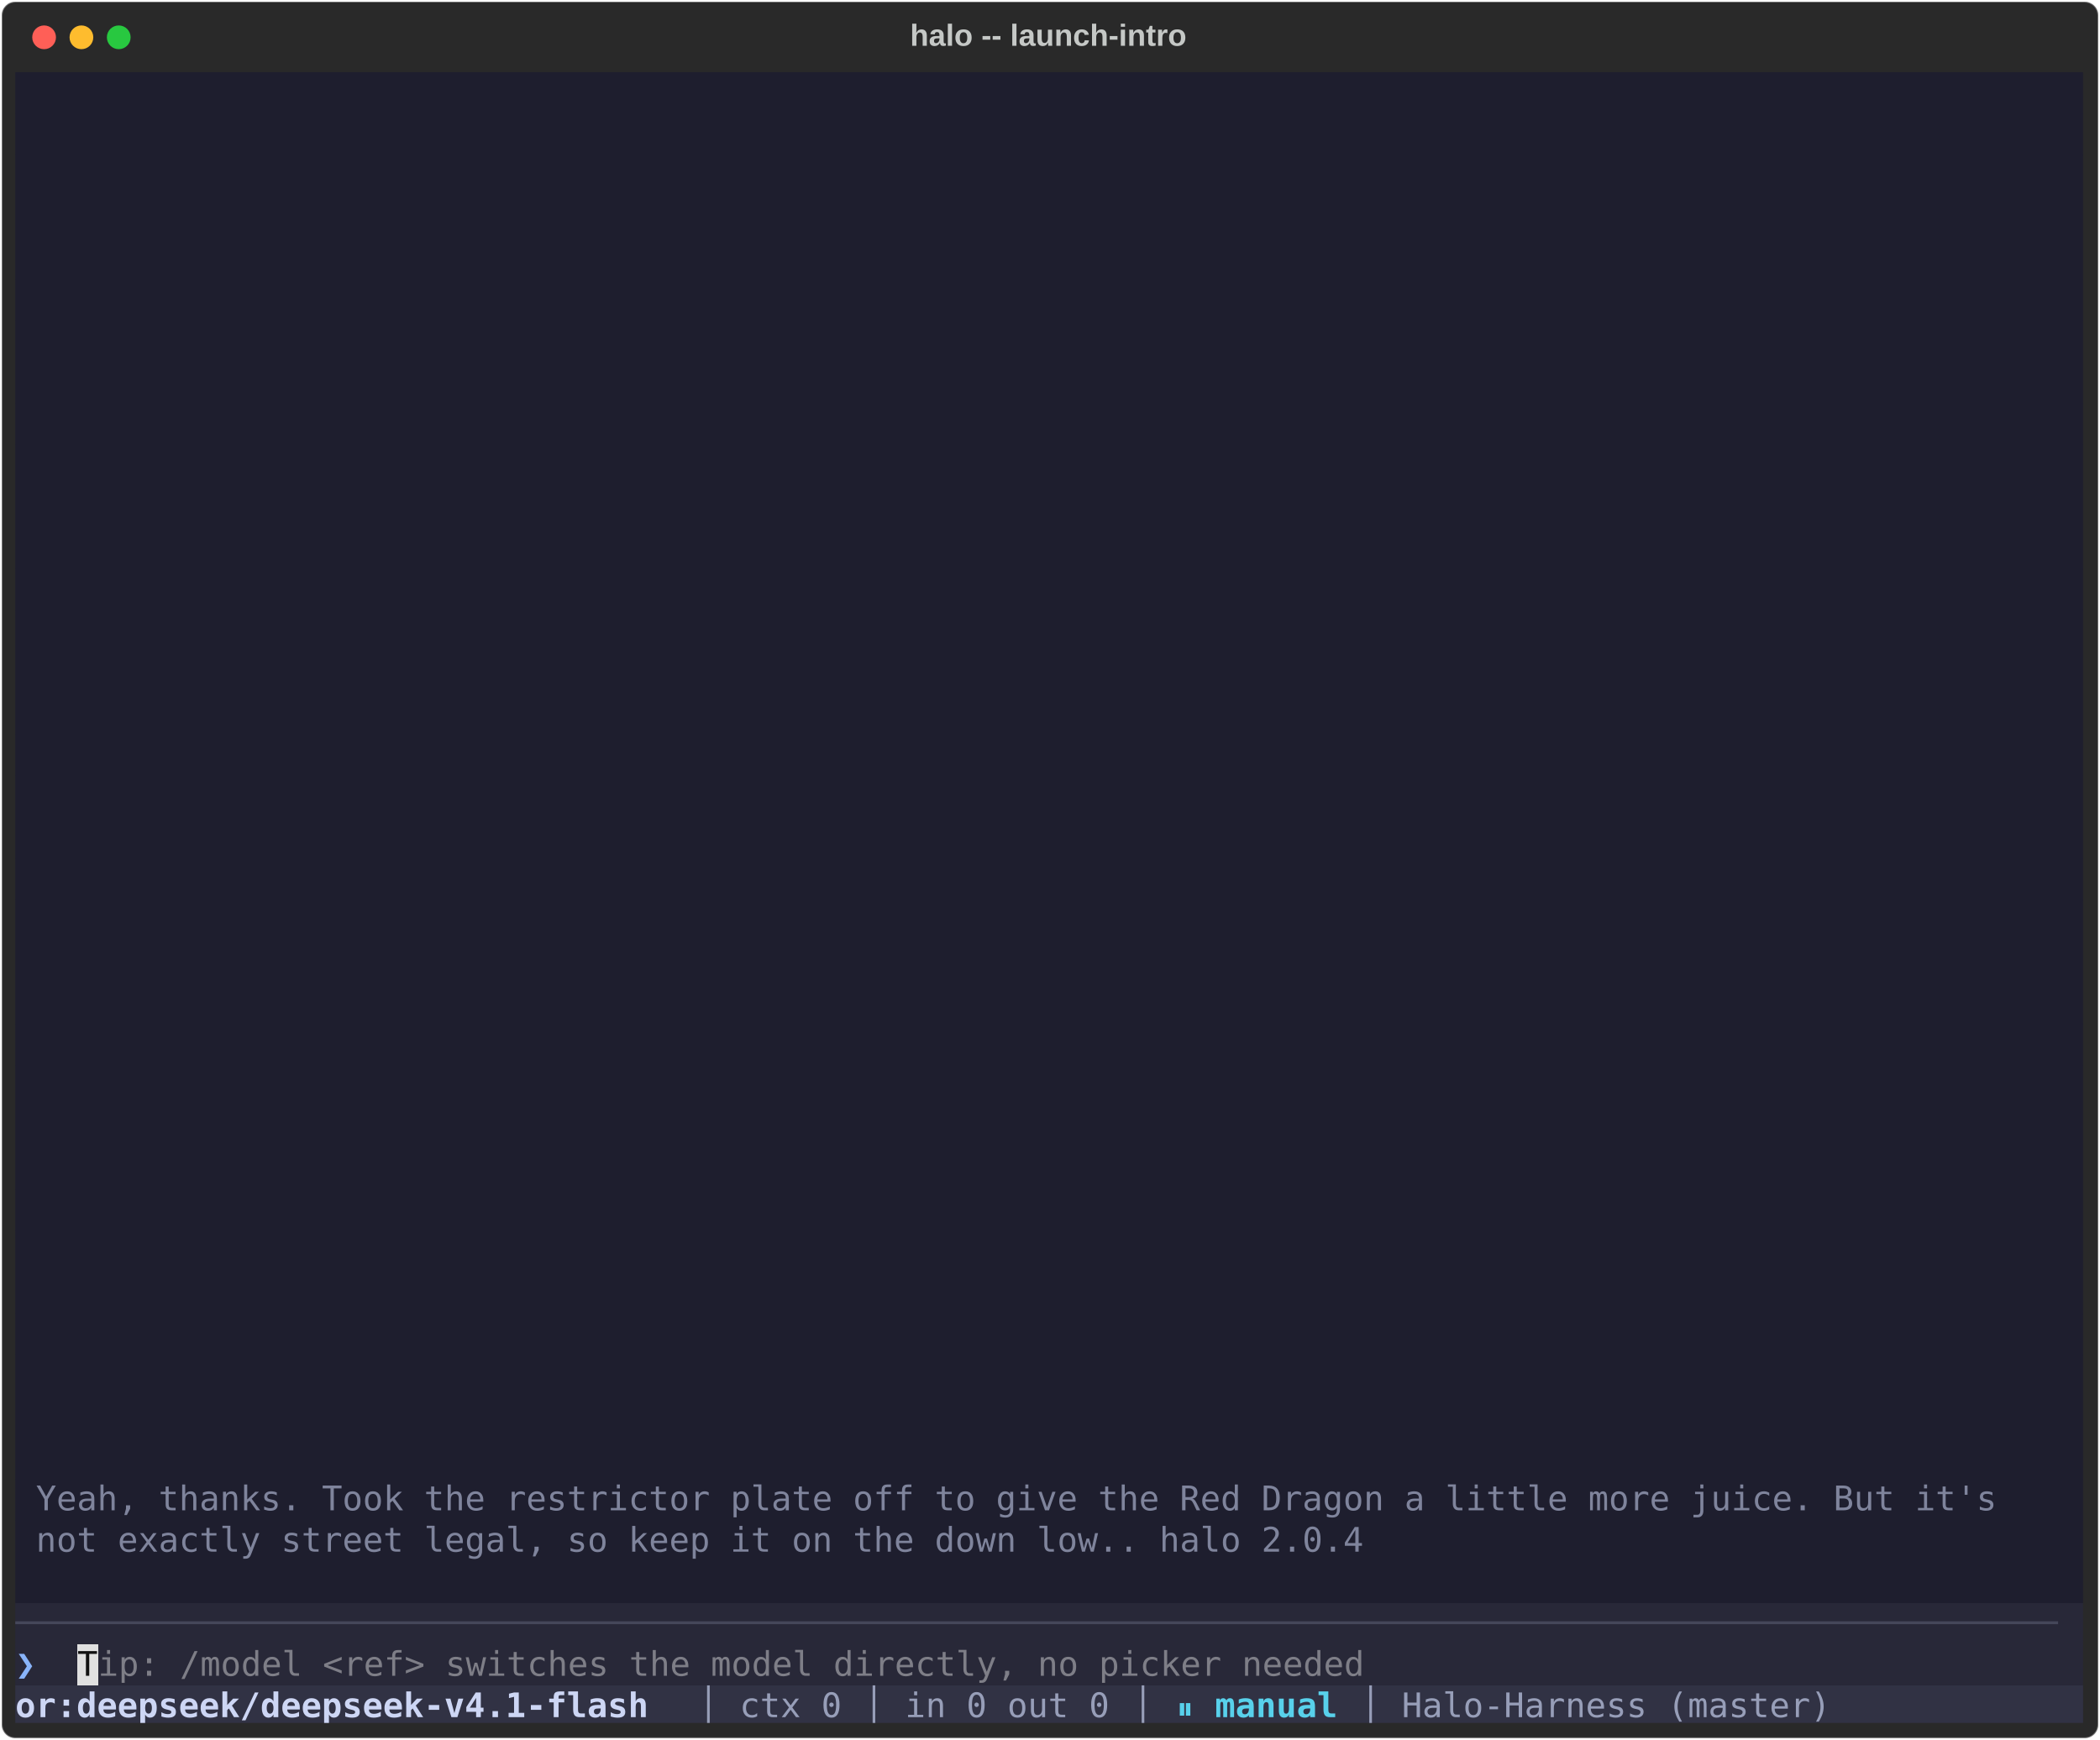
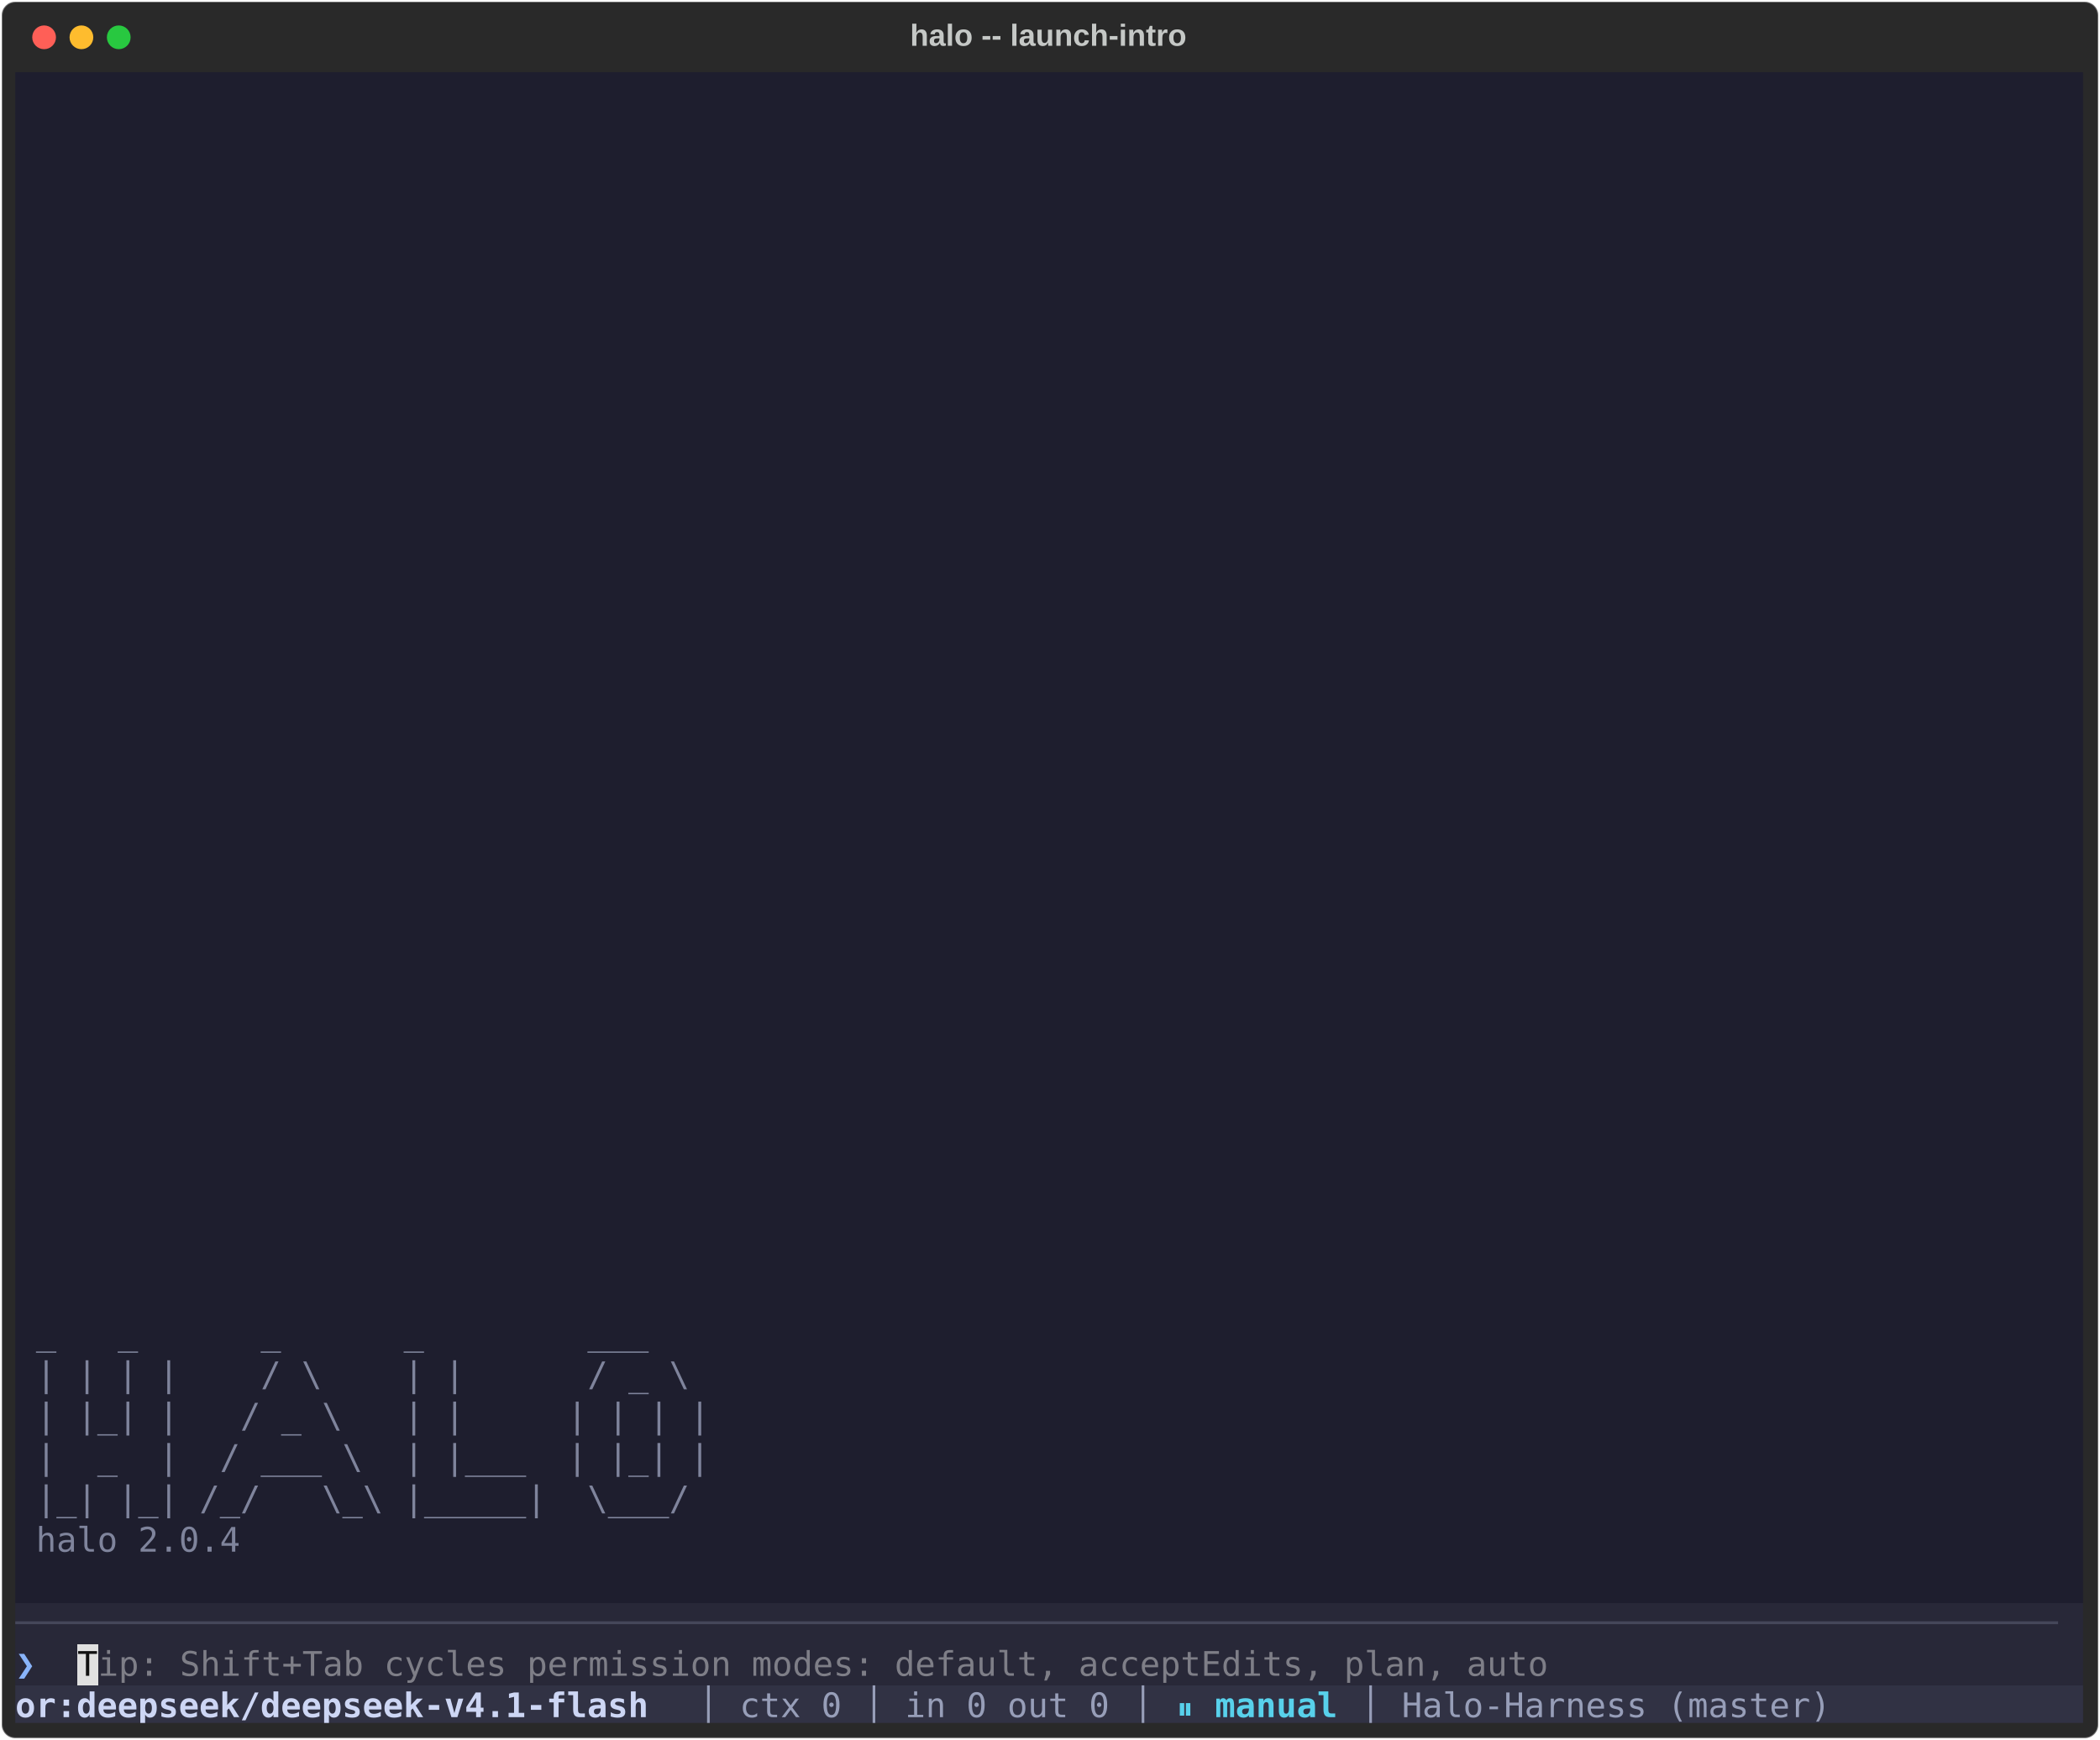
<svg xmlns="http://www.w3.org/2000/svg" class="rich-terminal" viewBox="0 0 1238 1026.0">
  <style>

    @font-face {
        font-family: "Fira Code";
        src: local("FiraCode-Regular"),
                url("https://cdnjs.cloudflare.com/ajax/libs/firacode/6.2.0/woff2/FiraCode-Regular.woff2") format("woff2"),
                url("https://cdnjs.cloudflare.com/ajax/libs/firacode/6.2.0/woff/FiraCode-Regular.woff") format("woff");
        font-style: normal;
        font-weight: 400;
    }
    @font-face {
        font-family: "Fira Code";
        src: local("FiraCode-Bold"),
                url("https://cdnjs.cloudflare.com/ajax/libs/firacode/6.2.0/woff2/FiraCode-Bold.woff2") format("woff2"),
                url("https://cdnjs.cloudflare.com/ajax/libs/firacode/6.2.0/woff/FiraCode-Bold.woff") format("woff");
        font-style: bold;
        font-weight: 700;
    }

-     .terminal-316674368-matrix {
+     .terminal-2841815477-matrix {
        font-family: Fira Code, monospace;
        font-size: 20px;
        line-height: 24.4px;
        font-variant-east-asian: full-width;
    }

-     .terminal-316674368-title {
+     .terminal-2841815477-title {
        font-size: 18px;
        font-weight: bold;
        font-family: arial;
    }

-     .terminal-316674368-r1 { fill: #c5c8c6 }
- .terminal-316674368-r2 { fill: #7f849c }
- .terminal-316674368-r3 { fill: #45475a }
- .terminal-316674368-r4 { fill: #89b4fa;font-weight: bold }
- .terminal-316674368-r5 { fill: #121212 }
- .terminal-316674368-r6 { fill: #7e7e87 }
- .terminal-316674368-r7 { fill: #cdd6f4;font-weight: bold }
- .terminal-316674368-r8 { fill: #979eb8 }
- .terminal-316674368-r9 { fill: #58d1eb;font-weight: bold }
+     .terminal-2841815477-r1 { fill: #c5c8c6 }
+ .terminal-2841815477-r2 { fill: #7f849c }
+ .terminal-2841815477-r3 { fill: #45475a }
+ .terminal-2841815477-r4 { fill: #89b4fa;font-weight: bold }
+ .terminal-2841815477-r5 { fill: #121212 }
+ .terminal-2841815477-r6 { fill: #7e7e87 }
+ .terminal-2841815477-r7 { fill: #cdd6f4;font-weight: bold }
+ .terminal-2841815477-r8 { fill: #979eb8 }
+ .terminal-2841815477-r9 { fill: #58d1eb;font-weight: bold }
    </style>
  <defs>
-     <clipPath id="terminal-316674368-clip-terminal">
+     <clipPath id="terminal-2841815477-clip-terminal">
      <rect x="0" y="0" width="1219.0" height="975.0" />
    </clipPath>
-     <clipPath id="terminal-316674368-line-0">
+     <clipPath id="terminal-2841815477-line-0">
      <rect x="0" y="1.5" width="1220" height="24.65" />
    </clipPath>
-     <clipPath id="terminal-316674368-line-1">
+     <clipPath id="terminal-2841815477-line-1">
      <rect x="0" y="25.9" width="1220" height="24.65" />
    </clipPath>
-     <clipPath id="terminal-316674368-line-2">
+     <clipPath id="terminal-2841815477-line-2">
      <rect x="0" y="50.3" width="1220" height="24.65" />
    </clipPath>
-     <clipPath id="terminal-316674368-line-3">
+     <clipPath id="terminal-2841815477-line-3">
      <rect x="0" y="74.7" width="1220" height="24.65" />
    </clipPath>
-     <clipPath id="terminal-316674368-line-4">
+     <clipPath id="terminal-2841815477-line-4">
      <rect x="0" y="99.1" width="1220" height="24.65" />
    </clipPath>
-     <clipPath id="terminal-316674368-line-5">
+     <clipPath id="terminal-2841815477-line-5">
      <rect x="0" y="123.5" width="1220" height="24.65" />
    </clipPath>
-     <clipPath id="terminal-316674368-line-6">
+     <clipPath id="terminal-2841815477-line-6">
      <rect x="0" y="147.9" width="1220" height="24.65" />
    </clipPath>
-     <clipPath id="terminal-316674368-line-7">
+     <clipPath id="terminal-2841815477-line-7">
      <rect x="0" y="172.3" width="1220" height="24.65" />
    </clipPath>
-     <clipPath id="terminal-316674368-line-8">
+     <clipPath id="terminal-2841815477-line-8">
      <rect x="0" y="196.7" width="1220" height="24.65" />
    </clipPath>
-     <clipPath id="terminal-316674368-line-9">
+     <clipPath id="terminal-2841815477-line-9">
      <rect x="0" y="221.1" width="1220" height="24.65" />
    </clipPath>
-     <clipPath id="terminal-316674368-line-10">
+     <clipPath id="terminal-2841815477-line-10">
      <rect x="0" y="245.5" width="1220" height="24.65" />
    </clipPath>
-     <clipPath id="terminal-316674368-line-11">
+     <clipPath id="terminal-2841815477-line-11">
      <rect x="0" y="269.9" width="1220" height="24.65" />
    </clipPath>
-     <clipPath id="terminal-316674368-line-12">
+     <clipPath id="terminal-2841815477-line-12">
      <rect x="0" y="294.3" width="1220" height="24.65" />
    </clipPath>
-     <clipPath id="terminal-316674368-line-13">
+     <clipPath id="terminal-2841815477-line-13">
      <rect x="0" y="318.7" width="1220" height="24.65" />
    </clipPath>
-     <clipPath id="terminal-316674368-line-14">
+     <clipPath id="terminal-2841815477-line-14">
      <rect x="0" y="343.1" width="1220" height="24.65" />
    </clipPath>
-     <clipPath id="terminal-316674368-line-15">
+     <clipPath id="terminal-2841815477-line-15">
      <rect x="0" y="367.5" width="1220" height="24.65" />
    </clipPath>
-     <clipPath id="terminal-316674368-line-16">
+     <clipPath id="terminal-2841815477-line-16">
      <rect x="0" y="391.9" width="1220" height="24.65" />
    </clipPath>
-     <clipPath id="terminal-316674368-line-17">
+     <clipPath id="terminal-2841815477-line-17">
      <rect x="0" y="416.3" width="1220" height="24.65" />
    </clipPath>
-     <clipPath id="terminal-316674368-line-18">
+     <clipPath id="terminal-2841815477-line-18">
      <rect x="0" y="440.7" width="1220" height="24.65" />
    </clipPath>
-     <clipPath id="terminal-316674368-line-19">
+     <clipPath id="terminal-2841815477-line-19">
      <rect x="0" y="465.1" width="1220" height="24.65" />
    </clipPath>
-     <clipPath id="terminal-316674368-line-20">
+     <clipPath id="terminal-2841815477-line-20">
      <rect x="0" y="489.5" width="1220" height="24.65" />
    </clipPath>
-     <clipPath id="terminal-316674368-line-21">
+     <clipPath id="terminal-2841815477-line-21">
      <rect x="0" y="513.9" width="1220" height="24.65" />
    </clipPath>
-     <clipPath id="terminal-316674368-line-22">
+     <clipPath id="terminal-2841815477-line-22">
      <rect x="0" y="538.3" width="1220" height="24.65" />
    </clipPath>
-     <clipPath id="terminal-316674368-line-23">
+     <clipPath id="terminal-2841815477-line-23">
      <rect x="0" y="562.7" width="1220" height="24.65" />
    </clipPath>
-     <clipPath id="terminal-316674368-line-24">
+     <clipPath id="terminal-2841815477-line-24">
      <rect x="0" y="587.1" width="1220" height="24.65" />
    </clipPath>
-     <clipPath id="terminal-316674368-line-25">
+     <clipPath id="terminal-2841815477-line-25">
      <rect x="0" y="611.5" width="1220" height="24.65" />
    </clipPath>
-     <clipPath id="terminal-316674368-line-26">
+     <clipPath id="terminal-2841815477-line-26">
      <rect x="0" y="635.9" width="1220" height="24.65" />
    </clipPath>
-     <clipPath id="terminal-316674368-line-27">
+     <clipPath id="terminal-2841815477-line-27">
      <rect x="0" y="660.3" width="1220" height="24.65" />
    </clipPath>
-     <clipPath id="terminal-316674368-line-28">
+     <clipPath id="terminal-2841815477-line-28">
      <rect x="0" y="684.7" width="1220" height="24.65" />
    </clipPath>
-     <clipPath id="terminal-316674368-line-29">
+     <clipPath id="terminal-2841815477-line-29">
      <rect x="0" y="709.1" width="1220" height="24.65" />
    </clipPath>
-     <clipPath id="terminal-316674368-line-30">
+     <clipPath id="terminal-2841815477-line-30">
      <rect x="0" y="733.5" width="1220" height="24.65" />
    </clipPath>
-     <clipPath id="terminal-316674368-line-31">
+     <clipPath id="terminal-2841815477-line-31">
      <rect x="0" y="757.9" width="1220" height="24.65" />
    </clipPath>
-     <clipPath id="terminal-316674368-line-32">
+     <clipPath id="terminal-2841815477-line-32">
      <rect x="0" y="782.3" width="1220" height="24.65" />
    </clipPath>
-     <clipPath id="terminal-316674368-line-33">
+     <clipPath id="terminal-2841815477-line-33">
      <rect x="0" y="806.7" width="1220" height="24.65" />
    </clipPath>
-     <clipPath id="terminal-316674368-line-34">
+     <clipPath id="terminal-2841815477-line-34">
      <rect x="0" y="831.1" width="1220" height="24.65" />
    </clipPath>
-     <clipPath id="terminal-316674368-line-35">
+     <clipPath id="terminal-2841815477-line-35">
      <rect x="0" y="855.5" width="1220" height="24.65" />
    </clipPath>
-     <clipPath id="terminal-316674368-line-36">
+     <clipPath id="terminal-2841815477-line-36">
      <rect x="0" y="879.9" width="1220" height="24.65" />
    </clipPath>
-     <clipPath id="terminal-316674368-line-37">
+     <clipPath id="terminal-2841815477-line-37">
      <rect x="0" y="904.3" width="1220" height="24.65" />
    </clipPath>
-     <clipPath id="terminal-316674368-line-38">
+     <clipPath id="terminal-2841815477-line-38">
      <rect x="0" y="928.7" width="1220" height="24.65" />
    </clipPath>
  </defs>
  <rect fill="#292929" stroke="rgba(255,255,255,0.35)" stroke-width="1" x="1" y="1" width="1236" height="1024" rx="8" />
-   <text class="terminal-316674368-title" fill="#c5c8c6" text-anchor="middle" x="618" y="27">halo -- launch-intro</text>
+   <text class="terminal-2841815477-title" fill="#c5c8c6" text-anchor="middle" x="618" y="27">halo -- launch-intro</text>
  <g transform="translate(26,22)">
    <circle cx="0" cy="0" r="7" fill="#ff5f57" />
    <circle cx="22" cy="0" r="7" fill="#febc2e" />
    <circle cx="44" cy="0" r="7" fill="#28c840" />
  </g>
-   <g transform="translate(9, 41)" clip-path="url(#terminal-316674368-clip-terminal)">
+   <g transform="translate(9, 41)" clip-path="url(#terminal-2841815477-clip-terminal)">
    <rect fill="#1e1e2e" x="0" y="1.5" width="1220" height="24.65" shape-rendering="crispEdges" />
    <rect fill="#1e1e2e" x="0" y="25.9" width="1220" height="24.65" shape-rendering="crispEdges" />
    <rect fill="#1e1e2e" x="0" y="50.3" width="1220" height="24.65" shape-rendering="crispEdges" />
    <rect fill="#1e1e2e" x="0" y="74.7" width="1220" height="24.65" shape-rendering="crispEdges" />
    <rect fill="#1e1e2e" x="0" y="99.1" width="1220" height="24.65" shape-rendering="crispEdges" />
    <rect fill="#1e1e2e" x="0" y="123.5" width="1220" height="24.65" shape-rendering="crispEdges" />
    <rect fill="#1e1e2e" x="0" y="147.9" width="1220" height="24.65" shape-rendering="crispEdges" />
    <rect fill="#1e1e2e" x="0" y="172.3" width="1220" height="24.65" shape-rendering="crispEdges" />
    <rect fill="#1e1e2e" x="0" y="196.7" width="1220" height="24.65" shape-rendering="crispEdges" />
    <rect fill="#1e1e2e" x="0" y="221.1" width="1220" height="24.65" shape-rendering="crispEdges" />
    <rect fill="#1e1e2e" x="0" y="245.5" width="1220" height="24.65" shape-rendering="crispEdges" />
    <rect fill="#1e1e2e" x="0" y="269.9" width="1220" height="24.65" shape-rendering="crispEdges" />
    <rect fill="#1e1e2e" x="0" y="294.3" width="1220" height="24.65" shape-rendering="crispEdges" />
    <rect fill="#1e1e2e" x="0" y="318.7" width="1220" height="24.65" shape-rendering="crispEdges" />
    <rect fill="#1e1e2e" x="0" y="343.1" width="1220" height="24.65" shape-rendering="crispEdges" />
    <rect fill="#1e1e2e" x="0" y="367.5" width="1220" height="24.65" shape-rendering="crispEdges" />
    <rect fill="#1e1e2e" x="0" y="391.9" width="1220" height="24.65" shape-rendering="crispEdges" />
    <rect fill="#1e1e2e" x="0" y="416.3" width="1220" height="24.65" shape-rendering="crispEdges" />
    <rect fill="#1e1e2e" x="0" y="440.7" width="1220" height="24.65" shape-rendering="crispEdges" />
    <rect fill="#1e1e2e" x="0" y="465.1" width="1220" height="24.65" shape-rendering="crispEdges" />
    <rect fill="#1e1e2e" x="0" y="489.5" width="1220" height="24.65" shape-rendering="crispEdges" />
    <rect fill="#1e1e2e" x="0" y="513.9" width="1220" height="24.65" shape-rendering="crispEdges" />
    <rect fill="#1e1e2e" x="0" y="538.3" width="1220" height="24.65" shape-rendering="crispEdges" />
    <rect fill="#1e1e2e" x="0" y="562.7" width="1220" height="24.65" shape-rendering="crispEdges" />
    <rect fill="#1e1e2e" x="0" y="587.1" width="1220" height="24.65" shape-rendering="crispEdges" />
    <rect fill="#1e1e2e" x="0" y="611.5" width="1220" height="24.65" shape-rendering="crispEdges" />
    <rect fill="#1e1e2e" x="0" y="635.9" width="1220" height="24.65" shape-rendering="crispEdges" />
    <rect fill="#1e1e2e" x="0" y="660.3" width="1220" height="24.65" shape-rendering="crispEdges" />
    <rect fill="#1e1e2e" x="0" y="684.7" width="1220" height="24.65" shape-rendering="crispEdges" />
    <rect fill="#1e1e2e" x="0" y="709.1" width="1220" height="24.65" shape-rendering="crispEdges" />
-     <rect fill="#1e1e2e" x="0" y="733.5" width="1220" height="24.65" shape-rendering="crispEdges" />
-     <rect fill="#1e1e2e" x="0" y="757.9" width="1220" height="24.65" shape-rendering="crispEdges" />
-     <rect fill="#1e1e2e" x="0" y="782.3" width="1220" height="24.65" shape-rendering="crispEdges" />
-     <rect fill="#1e1e2e" x="0" y="806.7" width="1220" height="24.65" shape-rendering="crispEdges" />
+     <rect fill="#1e1e2e" x="0" y="733.5" width="12.2" height="24.65" shape-rendering="crispEdges" />
+     <rect fill="#1e1e2e" x="12.2" y="733.5" width="402.6" height="24.65" shape-rendering="crispEdges" />
+     <rect fill="#1e1e2e" x="414.8" y="733.5" width="805.2" height="24.65" shape-rendering="crispEdges" />
+     <rect fill="#1e1e2e" x="0" y="757.9" width="12.2" height="24.65" shape-rendering="crispEdges" />
+     <rect fill="#1e1e2e" x="12.2" y="757.9" width="402.6" height="24.65" shape-rendering="crispEdges" />
+     <rect fill="#1e1e2e" x="414.8" y="757.9" width="805.2" height="24.65" shape-rendering="crispEdges" />
+     <rect fill="#1e1e2e" x="0" y="782.3" width="12.2" height="24.65" shape-rendering="crispEdges" />
+     <rect fill="#1e1e2e" x="12.2" y="782.3" width="402.6" height="24.65" shape-rendering="crispEdges" />
+     <rect fill="#1e1e2e" x="414.8" y="782.3" width="805.2" height="24.65" shape-rendering="crispEdges" />
+     <rect fill="#1e1e2e" x="0" y="806.7" width="12.2" height="24.65" shape-rendering="crispEdges" />
+     <rect fill="#1e1e2e" x="12.2" y="806.7" width="402.6" height="24.65" shape-rendering="crispEdges" />
+     <rect fill="#1e1e2e" x="414.8" y="806.7" width="805.2" height="24.65" shape-rendering="crispEdges" />
    <rect fill="#1e1e2e" x="0" y="831.1" width="12.2" height="24.65" shape-rendering="crispEdges" />
-     <rect fill="#1e1e2e" x="12.2" y="831.1" width="1171.2" height="24.65" shape-rendering="crispEdges" />
-     <rect fill="#1e1e2e" x="1183.4" y="831.1" width="36.6" height="24.65" shape-rendering="crispEdges" />
+     <rect fill="#1e1e2e" x="12.2" y="831.1" width="402.6" height="24.65" shape-rendering="crispEdges" />
+     <rect fill="#1e1e2e" x="414.8" y="831.1" width="805.2" height="24.65" shape-rendering="crispEdges" />
    <rect fill="#1e1e2e" x="0" y="855.5" width="12.2" height="24.65" shape-rendering="crispEdges" />
-     <rect fill="#1e1e2e" x="12.2" y="855.5" width="793" height="24.65" shape-rendering="crispEdges" />
-     <rect fill="#1e1e2e" x="805.2" y="855.5" width="414.8" height="24.65" shape-rendering="crispEdges" />
+     <rect fill="#1e1e2e" x="12.2" y="855.5" width="122" height="24.65" shape-rendering="crispEdges" />
+     <rect fill="#1e1e2e" x="134.2" y="855.5" width="1085.8" height="24.65" shape-rendering="crispEdges" />
    <rect fill="#1e1e2e" x="0" y="879.9" width="1220" height="24.65" shape-rendering="crispEdges" />
    <rect fill="#282838" x="0" y="904.3" width="1220" height="24.65" shape-rendering="crispEdges" />
    <rect fill="#282838" x="0" y="928.7" width="12.2" height="24.65" shape-rendering="crispEdges" />
    <rect fill="#282838" x="12.2" y="928.7" width="12.2" height="24.65" shape-rendering="crispEdges" />
    <rect fill="#282838" x="24.4" y="928.7" width="12.2" height="24.65" shape-rendering="crispEdges" />
    <rect fill="#e0e0e0" x="36.6" y="928.7" width="12.2" height="24.65" shape-rendering="crispEdges" />
-     <rect fill="#282838" x="48.8" y="928.7" width="756.4" height="24.65" shape-rendering="crispEdges" />
-     <rect fill="#282838" x="805.2" y="928.7" width="414.8" height="24.65" shape-rendering="crispEdges" />
+     <rect fill="#282838" x="48.8" y="928.7" width="866.2" height="24.65" shape-rendering="crispEdges" />
+     <rect fill="#282838" x="915" y="928.7" width="305" height="24.65" shape-rendering="crispEdges" />
    <rect fill="#313244" x="0" y="953.1" width="402.6" height="24.65" shape-rendering="crispEdges" />
    <rect fill="#313244" x="402.6" y="953.1" width="24.4" height="24.65" shape-rendering="crispEdges" />
    <rect fill="#313244" x="427" y="953.1" width="73.2" height="24.65" shape-rendering="crispEdges" />
    <rect fill="#313244" x="500.2" y="953.1" width="24.4" height="24.65" shape-rendering="crispEdges" />
    <rect fill="#313244" x="524.6" y="953.1" width="134.2" height="24.65" shape-rendering="crispEdges" />
    <rect fill="#313244" x="658.8" y="953.1" width="24.4" height="24.65" shape-rendering="crispEdges" />
    <rect fill="#313244" x="683.2" y="953.1" width="109.8" height="24.65" shape-rendering="crispEdges" />
    <rect fill="#313244" x="793" y="953.1" width="24.4" height="24.65" shape-rendering="crispEdges" />
    <rect fill="#313244" x="817.4" y="953.1" width="268.4" height="24.65" shape-rendering="crispEdges" />
    <rect fill="#313244" x="1085.8" y="953.1" width="134.2" height="24.65" shape-rendering="crispEdges" />
-     <g class="terminal-316674368-matrix">
-       <text class="terminal-316674368-r1" x="1220" y="20" textLength="12.2" clip-path="url(#terminal-316674368-line-0)">
- </text>
-       <text class="terminal-316674368-r1" x="1220" y="44.4" textLength="12.2" clip-path="url(#terminal-316674368-line-1)">
- </text>
-       <text class="terminal-316674368-r1" x="1220" y="68.8" textLength="12.2" clip-path="url(#terminal-316674368-line-2)">
- </text>
-       <text class="terminal-316674368-r1" x="1220" y="93.2" textLength="12.2" clip-path="url(#terminal-316674368-line-3)">
- </text>
-       <text class="terminal-316674368-r1" x="1220" y="117.6" textLength="12.2" clip-path="url(#terminal-316674368-line-4)">
- </text>
-       <text class="terminal-316674368-r1" x="1220" y="142" textLength="12.2" clip-path="url(#terminal-316674368-line-5)">
- </text>
-       <text class="terminal-316674368-r1" x="1220" y="166.4" textLength="12.2" clip-path="url(#terminal-316674368-line-6)">
- </text>
-       <text class="terminal-316674368-r1" x="1220" y="190.8" textLength="12.2" clip-path="url(#terminal-316674368-line-7)">
- </text>
-       <text class="terminal-316674368-r1" x="1220" y="215.2" textLength="12.2" clip-path="url(#terminal-316674368-line-8)">
- </text>
-       <text class="terminal-316674368-r1" x="1220" y="239.6" textLength="12.2" clip-path="url(#terminal-316674368-line-9)">
- </text>
-       <text class="terminal-316674368-r1" x="1220" y="264" textLength="12.2" clip-path="url(#terminal-316674368-line-10)">
- </text>
-       <text class="terminal-316674368-r1" x="1220" y="288.4" textLength="12.2" clip-path="url(#terminal-316674368-line-11)">
- </text>
-       <text class="terminal-316674368-r1" x="1220" y="312.8" textLength="12.2" clip-path="url(#terminal-316674368-line-12)">
- </text>
-       <text class="terminal-316674368-r1" x="1220" y="337.2" textLength="12.2" clip-path="url(#terminal-316674368-line-13)">
- </text>
-       <text class="terminal-316674368-r1" x="1220" y="361.6" textLength="12.2" clip-path="url(#terminal-316674368-line-14)">
- </text>
-       <text class="terminal-316674368-r1" x="1220" y="386" textLength="12.2" clip-path="url(#terminal-316674368-line-15)">
- </text>
-       <text class="terminal-316674368-r1" x="1220" y="410.4" textLength="12.2" clip-path="url(#terminal-316674368-line-16)">
- </text>
-       <text class="terminal-316674368-r1" x="1220" y="434.8" textLength="12.2" clip-path="url(#terminal-316674368-line-17)">
- </text>
-       <text class="terminal-316674368-r1" x="1220" y="459.2" textLength="12.2" clip-path="url(#terminal-316674368-line-18)">
- </text>
-       <text class="terminal-316674368-r1" x="1220" y="483.6" textLength="12.2" clip-path="url(#terminal-316674368-line-19)">
- </text>
-       <text class="terminal-316674368-r1" x="1220" y="508" textLength="12.2" clip-path="url(#terminal-316674368-line-20)">
- </text>
-       <text class="terminal-316674368-r1" x="1220" y="532.4" textLength="12.2" clip-path="url(#terminal-316674368-line-21)">
- </text>
-       <text class="terminal-316674368-r1" x="1220" y="556.8" textLength="12.2" clip-path="url(#terminal-316674368-line-22)">
- </text>
-       <text class="terminal-316674368-r1" x="1220" y="581.2" textLength="12.2" clip-path="url(#terminal-316674368-line-23)">
- </text>
-       <text class="terminal-316674368-r1" x="1220" y="605.6" textLength="12.2" clip-path="url(#terminal-316674368-line-24)">
- </text>
-       <text class="terminal-316674368-r1" x="1220" y="630" textLength="12.2" clip-path="url(#terminal-316674368-line-25)">
- </text>
-       <text class="terminal-316674368-r1" x="1220" y="654.4" textLength="12.2" clip-path="url(#terminal-316674368-line-26)">
- </text>
-       <text class="terminal-316674368-r1" x="1220" y="678.8" textLength="12.2" clip-path="url(#terminal-316674368-line-27)">
- </text>
-       <text class="terminal-316674368-r1" x="1220" y="703.2" textLength="12.2" clip-path="url(#terminal-316674368-line-28)">
- </text>
-       <text class="terminal-316674368-r1" x="1220" y="727.6" textLength="12.2" clip-path="url(#terminal-316674368-line-29)">
- </text>
-       <text class="terminal-316674368-r1" x="1220" y="752" textLength="12.2" clip-path="url(#terminal-316674368-line-30)">
- </text>
-       <text class="terminal-316674368-r1" x="1220" y="776.4" textLength="12.2" clip-path="url(#terminal-316674368-line-31)">
- </text>
-       <text class="terminal-316674368-r1" x="1220" y="800.8" textLength="12.2" clip-path="url(#terminal-316674368-line-32)">
- </text>
-       <text class="terminal-316674368-r1" x="1220" y="825.2" textLength="12.2" clip-path="url(#terminal-316674368-line-33)">
- </text>
-       <text class="terminal-316674368-r2" x="12.2" y="849.6" textLength="1171.2" clip-path="url(#terminal-316674368-line-34)">Yeah, thanks. Took the restrictor plate off to give the Red Dragon a little more juice. But it's</text>
-       <text class="terminal-316674368-r1" x="1220" y="849.6" textLength="12.2" clip-path="url(#terminal-316674368-line-34)">
- </text>
-       <text class="terminal-316674368-r2" x="12.2" y="874" textLength="793" clip-path="url(#terminal-316674368-line-35)">not exactly street legal, so keep it on the down low.. halo 2.0.4</text>
-       <text class="terminal-316674368-r1" x="1220" y="874" textLength="12.2" clip-path="url(#terminal-316674368-line-35)">
- </text>
-       <text class="terminal-316674368-r1" x="1220" y="898.4" textLength="12.2" clip-path="url(#terminal-316674368-line-36)">
- </text>
-       <text class="terminal-316674368-r3" x="0" y="922.8" textLength="1220" clip-path="url(#terminal-316674368-line-37)">────────────────────────────────────────────────────────────────────────────────────────────────────</text>
-       <text class="terminal-316674368-r1" x="1220" y="922.8" textLength="12.2" clip-path="url(#terminal-316674368-line-37)">
- </text>
-       <text class="terminal-316674368-r4" x="0" y="947.2" textLength="12.2" clip-path="url(#terminal-316674368-line-38)">❯</text>
-       <text class="terminal-316674368-r5" x="36.6" y="947.2" textLength="12.2" clip-path="url(#terminal-316674368-line-38)">T</text>
-       <text class="terminal-316674368-r6" x="48.8" y="947.2" textLength="756.4" clip-path="url(#terminal-316674368-line-38)">ip: /model &lt;ref&gt; switches the model directly, no picker needed</text>
-       <text class="terminal-316674368-r1" x="1220" y="947.2" textLength="12.2" clip-path="url(#terminal-316674368-line-38)">
- </text>
-       <text class="terminal-316674368-r7" x="0" y="971.6" textLength="402.6" clip-path="url(#terminal-316674368-line-39)"> or:deepseek/deepseek-v4.1-flash </text>
-       <text class="terminal-316674368-r8" x="402.6" y="971.6" textLength="24.4" clip-path="url(#terminal-316674368-line-39)">│ </text>
-       <text class="terminal-316674368-r8" x="427" y="971.6" textLength="73.2" clip-path="url(#terminal-316674368-line-39)">ctx 0 </text>
-       <text class="terminal-316674368-r8" x="500.2" y="971.6" textLength="24.4" clip-path="url(#terminal-316674368-line-39)">│ </text>
-       <text class="terminal-316674368-r8" x="524.6" y="971.6" textLength="134.2" clip-path="url(#terminal-316674368-line-39)">in 0 out 0 </text>
-       <text class="terminal-316674368-r8" x="658.8" y="971.6" textLength="24.4" clip-path="url(#terminal-316674368-line-39)">│ </text>
-       <text class="terminal-316674368-r9" x="683.2" y="971.6" textLength="109.8" clip-path="url(#terminal-316674368-line-39)">⏸ manual </text>
-       <text class="terminal-316674368-r8" x="793" y="971.6" textLength="24.4" clip-path="url(#terminal-316674368-line-39)">│ </text>
-       <text class="terminal-316674368-r8" x="817.4" y="971.6" textLength="268.4" clip-path="url(#terminal-316674368-line-39)">Halo-Harness (master) </text>
+     <g class="terminal-2841815477-matrix">
+       <text class="terminal-2841815477-r1" x="1220" y="20" textLength="12.2" clip-path="url(#terminal-2841815477-line-0)">
+ </text>
+       <text class="terminal-2841815477-r1" x="1220" y="44.4" textLength="12.2" clip-path="url(#terminal-2841815477-line-1)">
+ </text>
+       <text class="terminal-2841815477-r1" x="1220" y="68.8" textLength="12.2" clip-path="url(#terminal-2841815477-line-2)">
+ </text>
+       <text class="terminal-2841815477-r1" x="1220" y="93.2" textLength="12.2" clip-path="url(#terminal-2841815477-line-3)">
+ </text>
+       <text class="terminal-2841815477-r1" x="1220" y="117.6" textLength="12.2" clip-path="url(#terminal-2841815477-line-4)">
+ </text>
+       <text class="terminal-2841815477-r1" x="1220" y="142" textLength="12.2" clip-path="url(#terminal-2841815477-line-5)">
+ </text>
+       <text class="terminal-2841815477-r1" x="1220" y="166.4" textLength="12.2" clip-path="url(#terminal-2841815477-line-6)">
+ </text>
+       <text class="terminal-2841815477-r1" x="1220" y="190.8" textLength="12.2" clip-path="url(#terminal-2841815477-line-7)">
+ </text>
+       <text class="terminal-2841815477-r1" x="1220" y="215.2" textLength="12.2" clip-path="url(#terminal-2841815477-line-8)">
+ </text>
+       <text class="terminal-2841815477-r1" x="1220" y="239.6" textLength="12.2" clip-path="url(#terminal-2841815477-line-9)">
+ </text>
+       <text class="terminal-2841815477-r1" x="1220" y="264" textLength="12.2" clip-path="url(#terminal-2841815477-line-10)">
+ </text>
+       <text class="terminal-2841815477-r1" x="1220" y="288.4" textLength="12.2" clip-path="url(#terminal-2841815477-line-11)">
+ </text>
+       <text class="terminal-2841815477-r1" x="1220" y="312.8" textLength="12.2" clip-path="url(#terminal-2841815477-line-12)">
+ </text>
+       <text class="terminal-2841815477-r1" x="1220" y="337.2" textLength="12.2" clip-path="url(#terminal-2841815477-line-13)">
+ </text>
+       <text class="terminal-2841815477-r1" x="1220" y="361.6" textLength="12.2" clip-path="url(#terminal-2841815477-line-14)">
+ </text>
+       <text class="terminal-2841815477-r1" x="1220" y="386" textLength="12.2" clip-path="url(#terminal-2841815477-line-15)">
+ </text>
+       <text class="terminal-2841815477-r1" x="1220" y="410.4" textLength="12.2" clip-path="url(#terminal-2841815477-line-16)">
+ </text>
+       <text class="terminal-2841815477-r1" x="1220" y="434.8" textLength="12.2" clip-path="url(#terminal-2841815477-line-17)">
+ </text>
+       <text class="terminal-2841815477-r1" x="1220" y="459.2" textLength="12.2" clip-path="url(#terminal-2841815477-line-18)">
+ </text>
+       <text class="terminal-2841815477-r1" x="1220" y="483.6" textLength="12.2" clip-path="url(#terminal-2841815477-line-19)">
+ </text>
+       <text class="terminal-2841815477-r1" x="1220" y="508" textLength="12.2" clip-path="url(#terminal-2841815477-line-20)">
+ </text>
+       <text class="terminal-2841815477-r1" x="1220" y="532.4" textLength="12.2" clip-path="url(#terminal-2841815477-line-21)">
+ </text>
+       <text class="terminal-2841815477-r1" x="1220" y="556.8" textLength="12.2" clip-path="url(#terminal-2841815477-line-22)">
+ </text>
+       <text class="terminal-2841815477-r1" x="1220" y="581.2" textLength="12.2" clip-path="url(#terminal-2841815477-line-23)">
+ </text>
+       <text class="terminal-2841815477-r1" x="1220" y="605.6" textLength="12.2" clip-path="url(#terminal-2841815477-line-24)">
+ </text>
+       <text class="terminal-2841815477-r1" x="1220" y="630" textLength="12.2" clip-path="url(#terminal-2841815477-line-25)">
+ </text>
+       <text class="terminal-2841815477-r1" x="1220" y="654.4" textLength="12.2" clip-path="url(#terminal-2841815477-line-26)">
+ </text>
+       <text class="terminal-2841815477-r1" x="1220" y="678.8" textLength="12.2" clip-path="url(#terminal-2841815477-line-27)">
+ </text>
+       <text class="terminal-2841815477-r1" x="1220" y="703.2" textLength="12.2" clip-path="url(#terminal-2841815477-line-28)">
+ </text>
+       <text class="terminal-2841815477-r1" x="1220" y="727.6" textLength="12.2" clip-path="url(#terminal-2841815477-line-29)">
+ </text>
+       <text class="terminal-2841815477-r2" x="12.2" y="752" textLength="402.6" clip-path="url(#terminal-2841815477-line-30)"> _   _      _      _        ___  </text>
+       <text class="terminal-2841815477-r1" x="1220" y="752" textLength="12.2" clip-path="url(#terminal-2841815477-line-30)">
+ </text>
+       <text class="terminal-2841815477-r2" x="12.2" y="776.4" textLength="402.6" clip-path="url(#terminal-2841815477-line-31)">| | | |    / \    | |      / _ \ </text>
+       <text class="terminal-2841815477-r1" x="1220" y="776.4" textLength="12.2" clip-path="url(#terminal-2841815477-line-31)">
+ </text>
+       <text class="terminal-2841815477-r2" x="12.2" y="800.8" textLength="402.6" clip-path="url(#terminal-2841815477-line-32)">| |_| |   / _ \   | |     | | | |</text>
+       <text class="terminal-2841815477-r1" x="1220" y="800.8" textLength="12.2" clip-path="url(#terminal-2841815477-line-32)">
+ </text>
+       <text class="terminal-2841815477-r2" x="12.2" y="825.2" textLength="402.6" clip-path="url(#terminal-2841815477-line-33)">|  _  |  / ___ \  | |___  | |_| |</text>
+       <text class="terminal-2841815477-r1" x="1220" y="825.2" textLength="12.2" clip-path="url(#terminal-2841815477-line-33)">
+ </text>
+       <text class="terminal-2841815477-r2" x="12.2" y="849.6" textLength="402.6" clip-path="url(#terminal-2841815477-line-34)">|_| |_| /_/   \_\ |_____|  \___/ </text>
+       <text class="terminal-2841815477-r1" x="1220" y="849.6" textLength="12.2" clip-path="url(#terminal-2841815477-line-34)">
+ </text>
+       <text class="terminal-2841815477-r2" x="12.2" y="874" textLength="122" clip-path="url(#terminal-2841815477-line-35)">halo 2.0.4</text>
+       <text class="terminal-2841815477-r1" x="1220" y="874" textLength="12.2" clip-path="url(#terminal-2841815477-line-35)">
+ </text>
+       <text class="terminal-2841815477-r1" x="1220" y="898.4" textLength="12.2" clip-path="url(#terminal-2841815477-line-36)">
+ </text>
+       <text class="terminal-2841815477-r3" x="0" y="922.8" textLength="1220" clip-path="url(#terminal-2841815477-line-37)">────────────────────────────────────────────────────────────────────────────────────────────────────</text>
+       <text class="terminal-2841815477-r1" x="1220" y="922.8" textLength="12.2" clip-path="url(#terminal-2841815477-line-37)">
+ </text>
+       <text class="terminal-2841815477-r4" x="0" y="947.2" textLength="12.2" clip-path="url(#terminal-2841815477-line-38)">❯</text>
+       <text class="terminal-2841815477-r5" x="36.6" y="947.2" textLength="12.2" clip-path="url(#terminal-2841815477-line-38)">T</text>
+       <text class="terminal-2841815477-r6" x="48.8" y="947.2" textLength="866.2" clip-path="url(#terminal-2841815477-line-38)">ip: Shift+Tab cycles permission modes: default, acceptEdits, plan, auto</text>
+       <text class="terminal-2841815477-r1" x="1220" y="947.2" textLength="12.2" clip-path="url(#terminal-2841815477-line-38)">
+ </text>
+       <text class="terminal-2841815477-r7" x="0" y="971.6" textLength="402.6" clip-path="url(#terminal-2841815477-line-39)"> or:deepseek/deepseek-v4.1-flash </text>
+       <text class="terminal-2841815477-r8" x="402.6" y="971.6" textLength="24.4" clip-path="url(#terminal-2841815477-line-39)">│ </text>
+       <text class="terminal-2841815477-r8" x="427" y="971.6" textLength="73.2" clip-path="url(#terminal-2841815477-line-39)">ctx 0 </text>
+       <text class="terminal-2841815477-r8" x="500.2" y="971.6" textLength="24.4" clip-path="url(#terminal-2841815477-line-39)">│ </text>
+       <text class="terminal-2841815477-r8" x="524.6" y="971.6" textLength="134.2" clip-path="url(#terminal-2841815477-line-39)">in 0 out 0 </text>
+       <text class="terminal-2841815477-r8" x="658.8" y="971.6" textLength="24.4" clip-path="url(#terminal-2841815477-line-39)">│ </text>
+       <text class="terminal-2841815477-r9" x="683.2" y="971.6" textLength="109.8" clip-path="url(#terminal-2841815477-line-39)">⏸ manual </text>
+       <text class="terminal-2841815477-r8" x="793" y="971.6" textLength="24.4" clip-path="url(#terminal-2841815477-line-39)">│ </text>
+       <text class="terminal-2841815477-r8" x="817.4" y="971.6" textLength="268.4" clip-path="url(#terminal-2841815477-line-39)">Halo-Harness (master) </text>
    </g>
  </g>
</svg>
